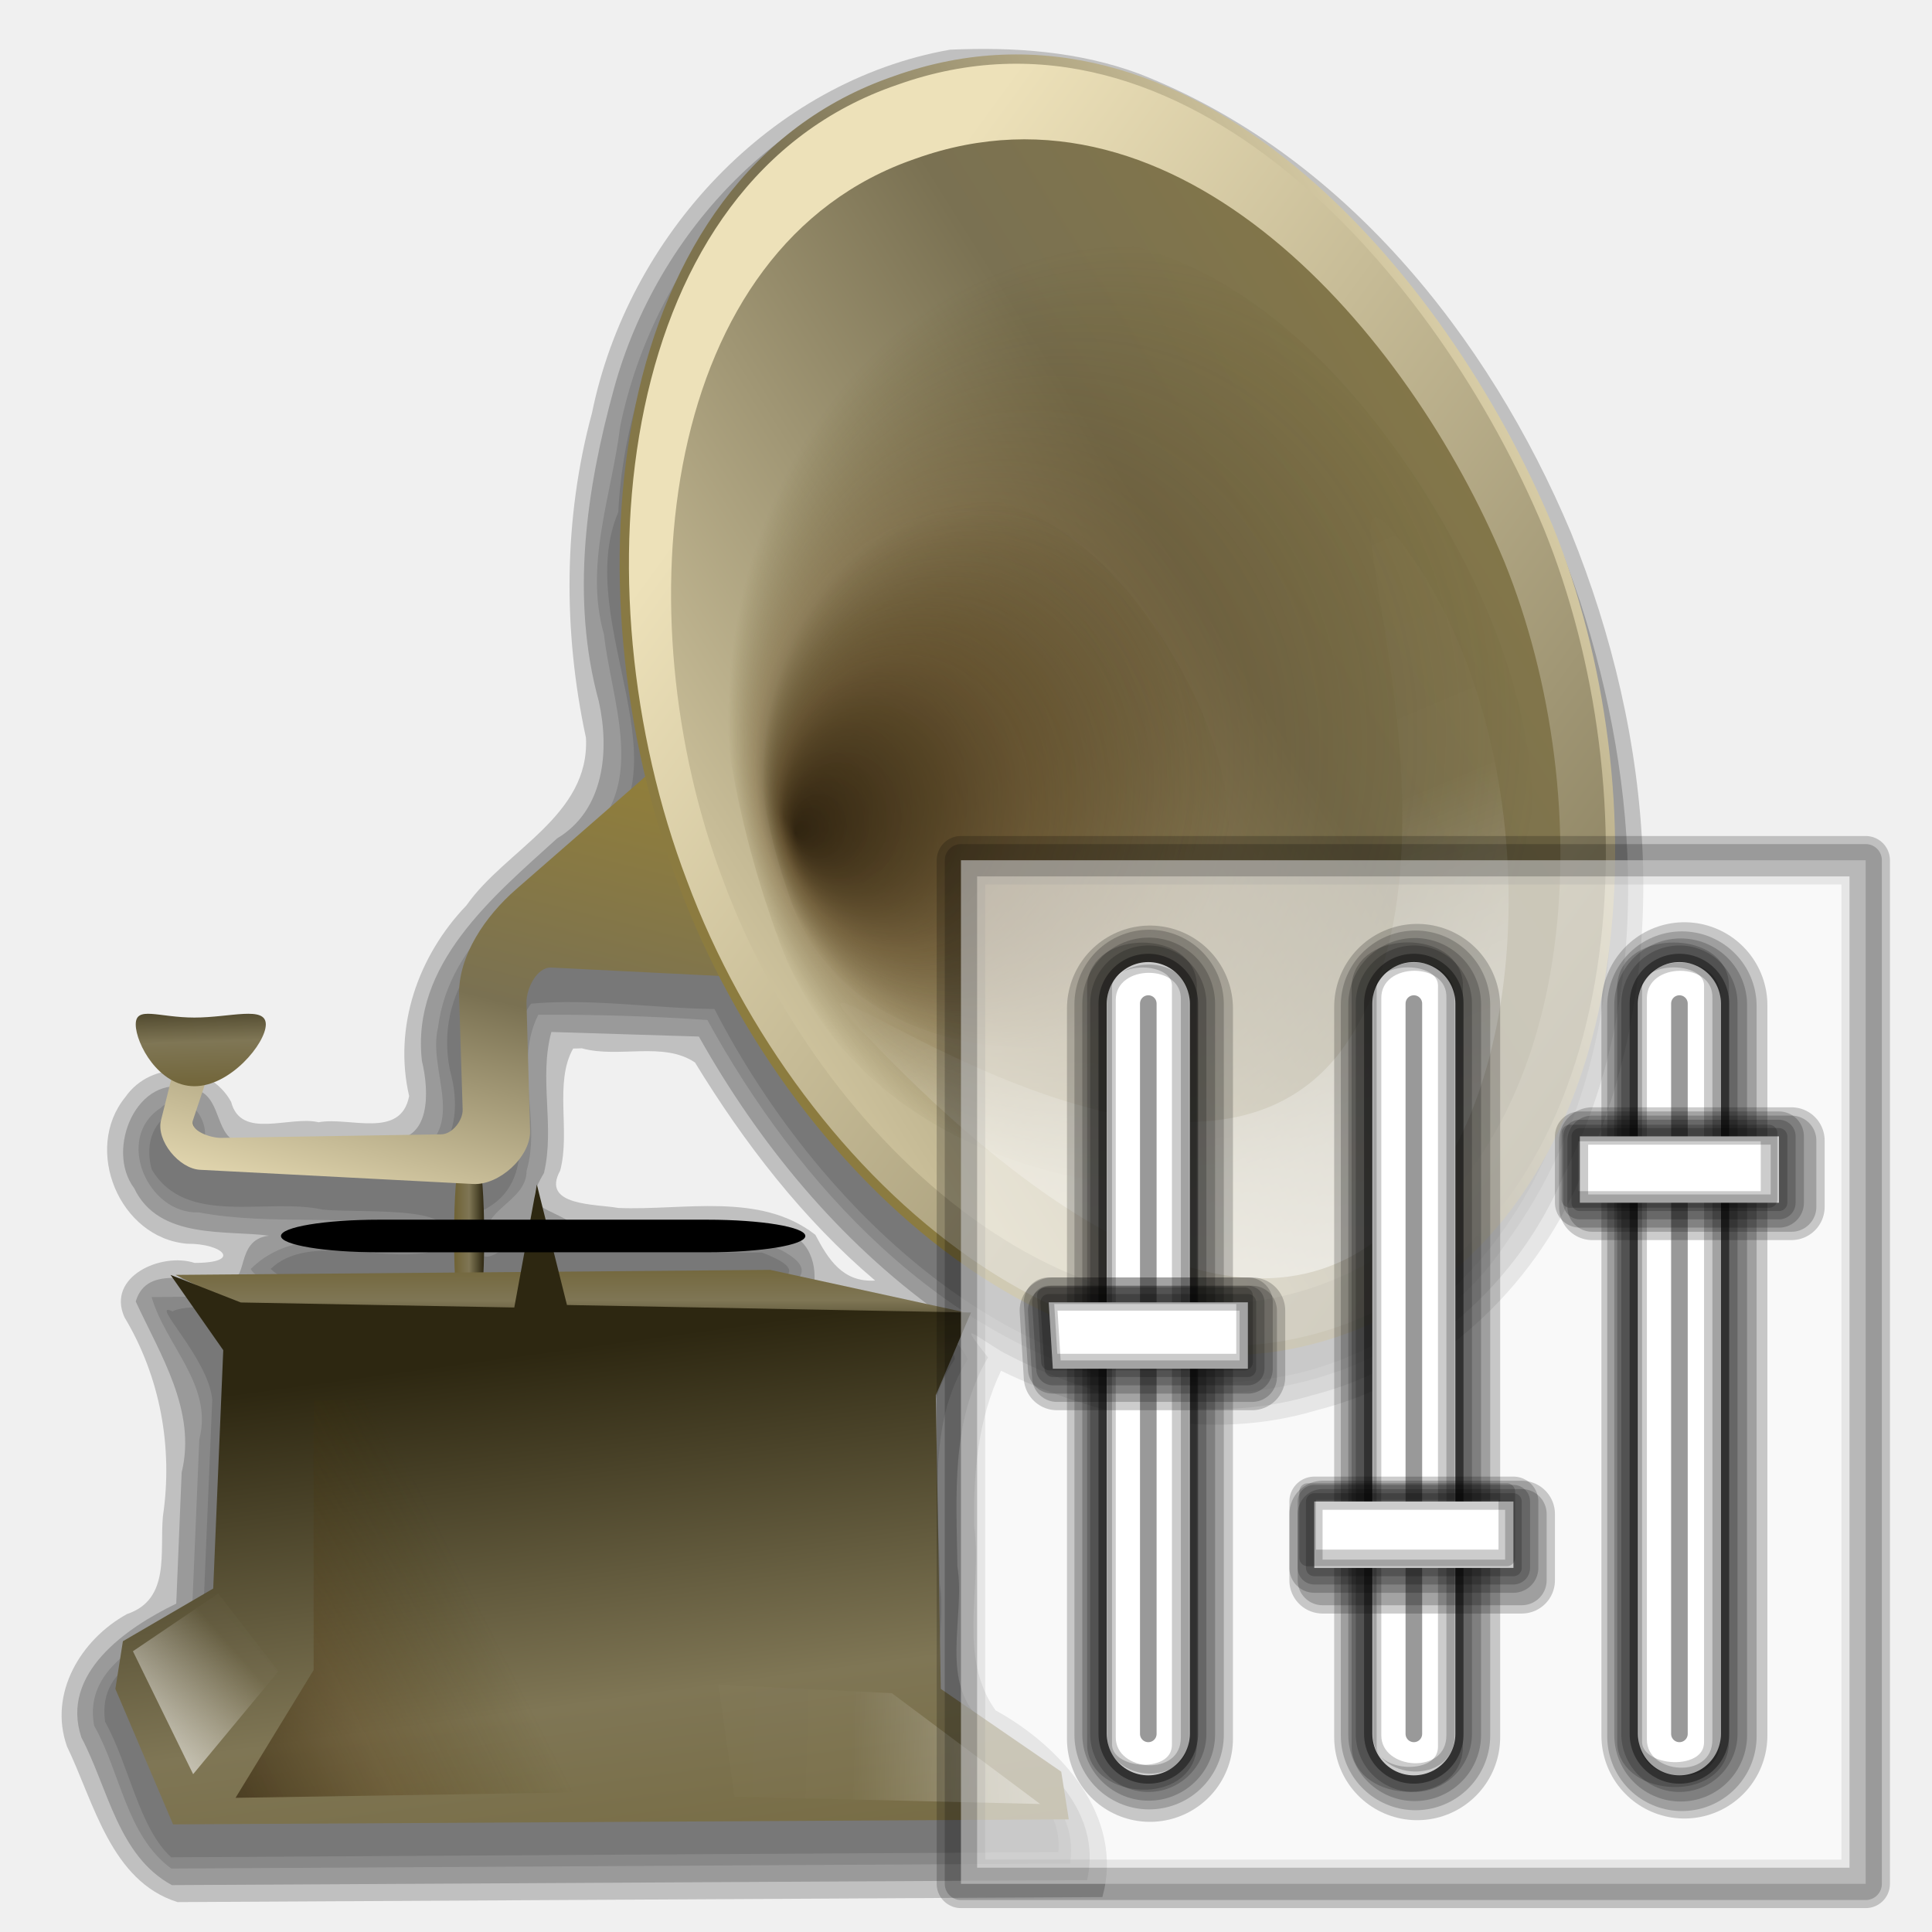
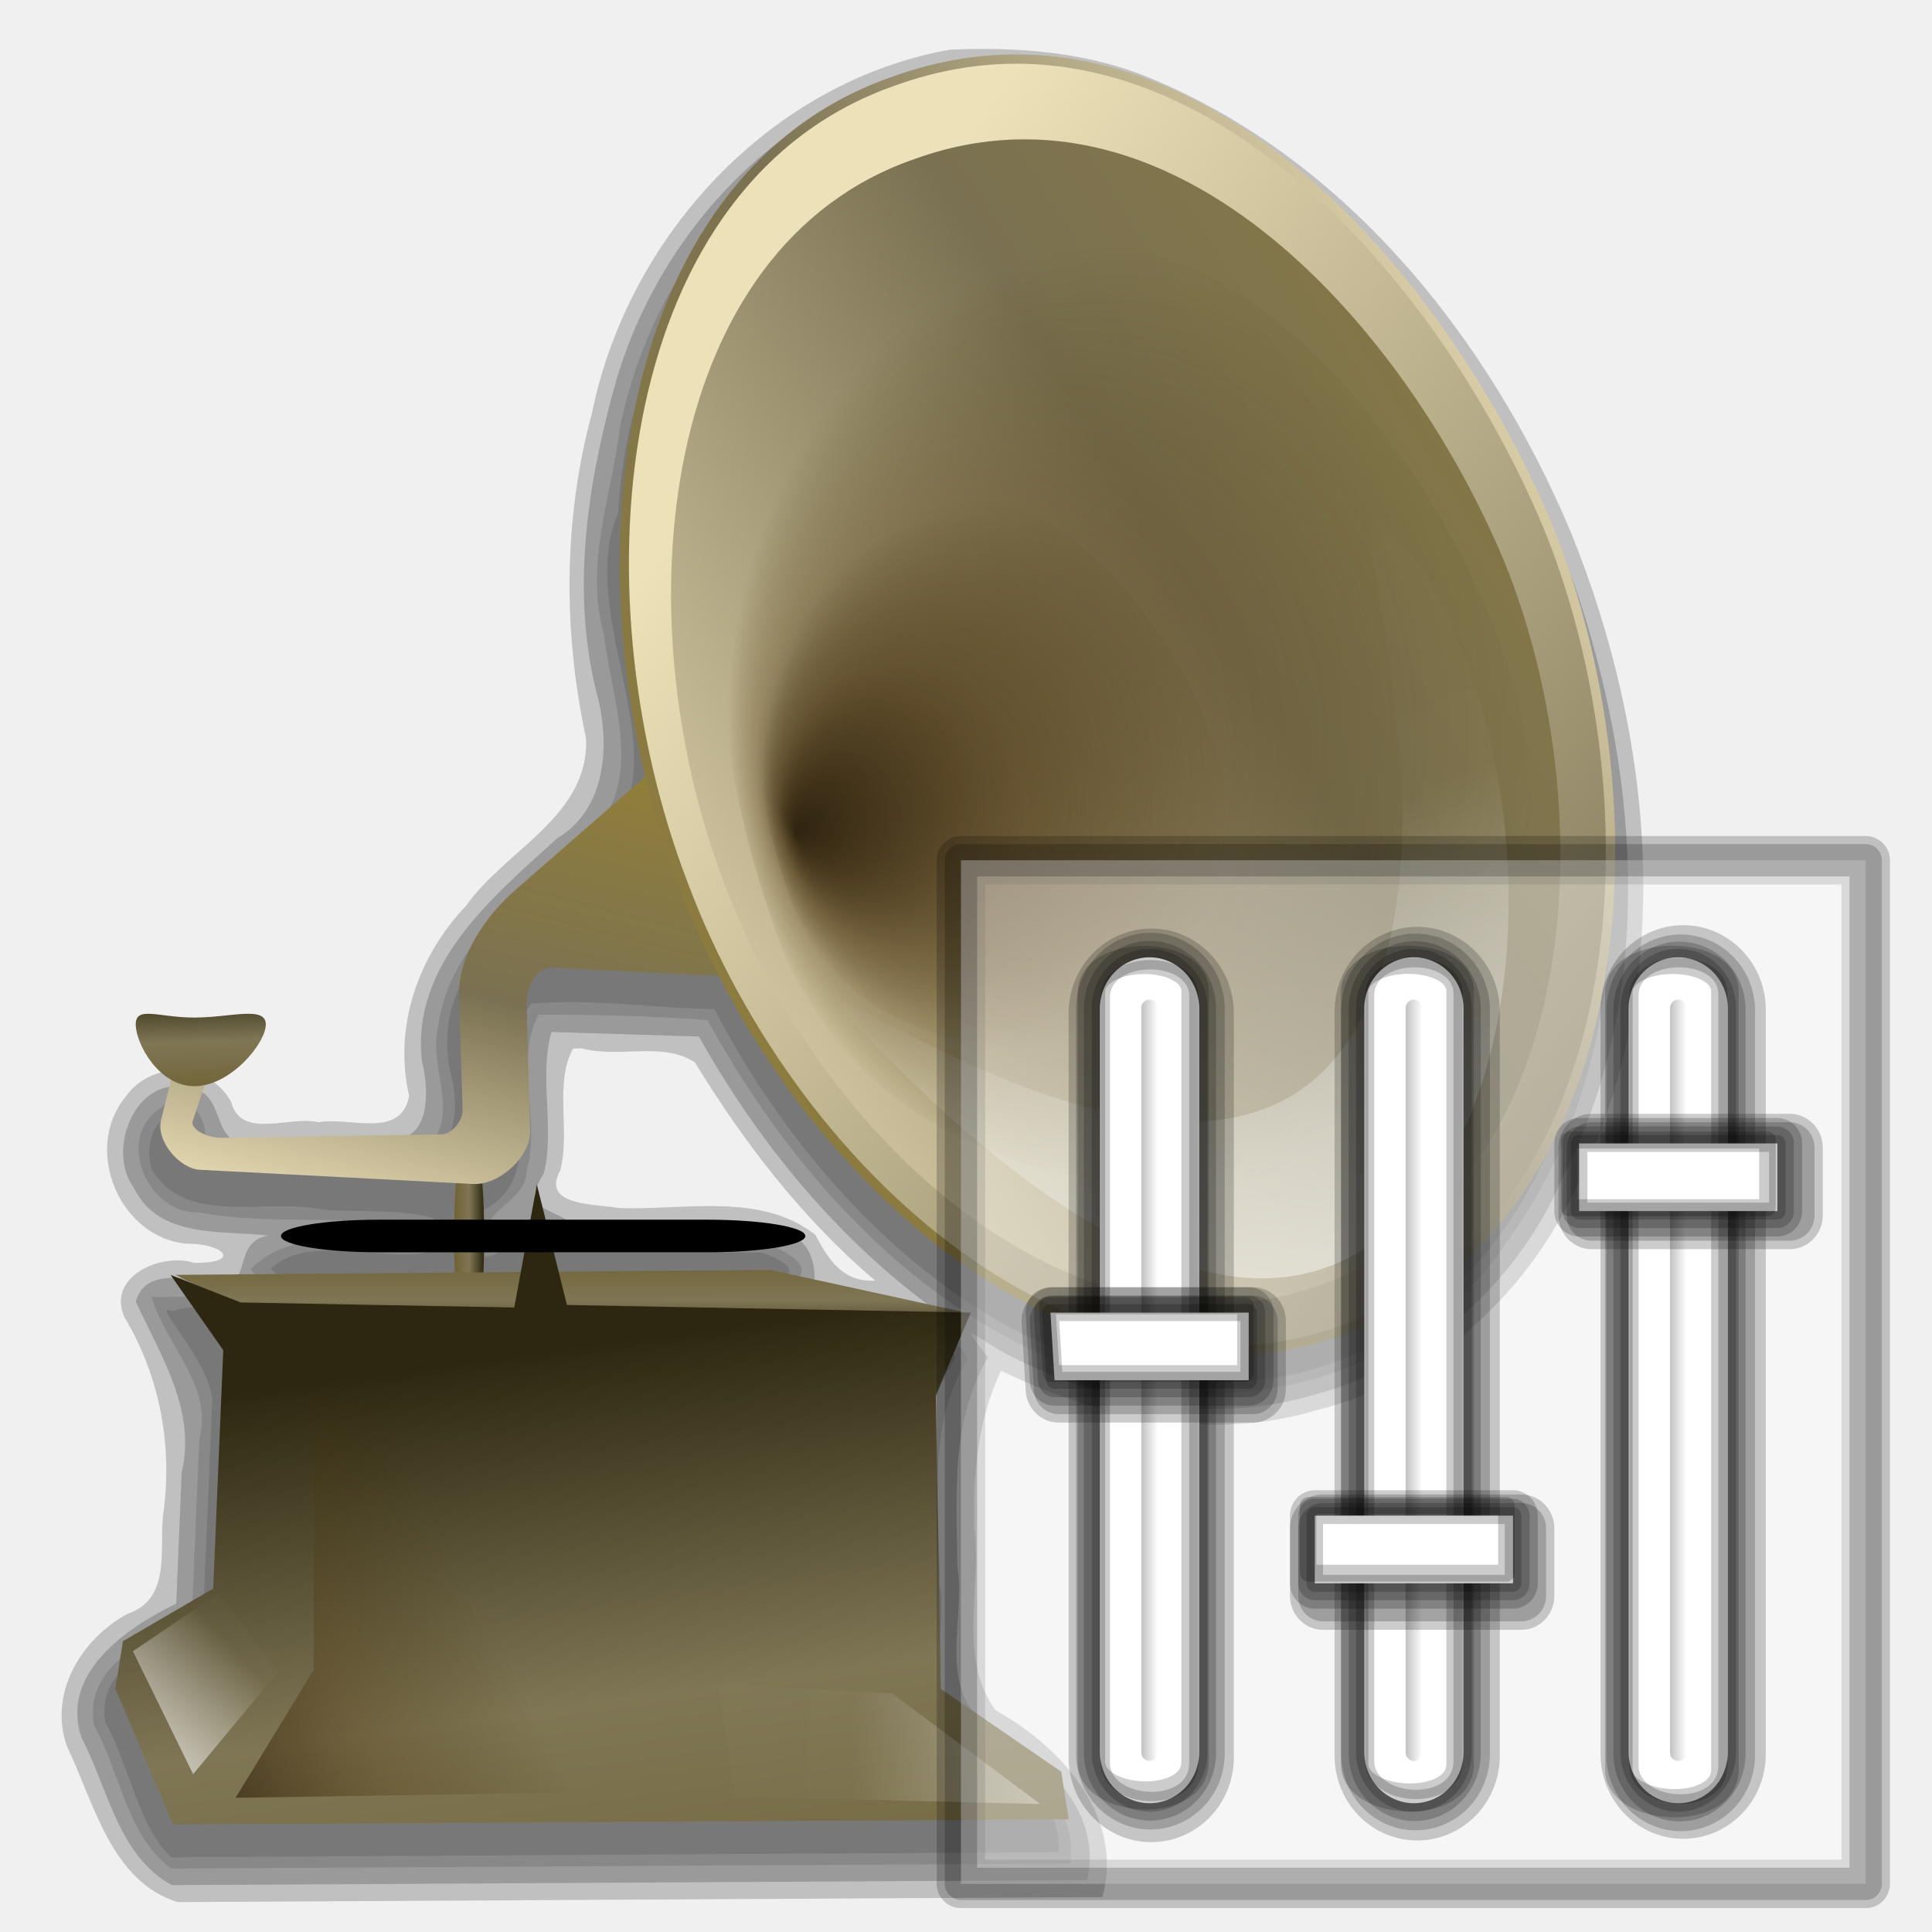
<svg xmlns="http://www.w3.org/2000/svg" xmlns:xlink="http://www.w3.org/1999/xlink" width="32" height="32" viewBox="0 0 32 32" version="1.1" id="svg5094" xml:space="preserve">
  <defs id="defs5088">
    <linearGradient id="linearGradient3589">
      <stop style="stop-color:#0052ff;stop-opacity:1;" offset="0" id="stop3587" />
    </linearGradient>
    <linearGradient x1="187.518" y1="82.686" x2="197.013" y2="82.686" id="linearGradient2318" xlink:href="#linearGradient2310" gradientUnits="userSpaceOnUse" gradientTransform="matrix(0.2543698,0,0,1.229454,162.9437,162.2934)" />
    <linearGradient id="linearGradient2310">
      <stop id="stop2311" style="stop-color:#6f6234;stop-opacity:1" offset="0" />
      <stop id="stop2312" style="stop-color:#7f7655;stop-opacity:1" offset="0.5" />
      <stop id="stop2313" style="stop-color:#2d2711;stop-opacity:1" offset="1" />
    </linearGradient>
    <linearGradient x1="52.202" y1="222.936" x2="80.842" y2="139.837" id="linearGradient2296" xlink:href="#linearGradient2288" gradientUnits="userSpaceOnUse" gradientTransform="matrix(0.6551461,0,0,0.477353,162.9437,162.2934)" />
    <linearGradient id="linearGradient2288">
      <stop id="stop2289" style="stop-color:#ede1b9;stop-opacity:1" offset="0" />
      <stop id="stop2291" style="stop-color:#7a7152;stop-opacity:1" offset="0.5" />
      <stop id="stop2290" style="stop-color:#927f39;stop-opacity:1" offset="1" />
    </linearGradient>
    <linearGradient x1="167.392" y1="44.529" x2="423.51" y2="288.536" id="linearGradient2293" xlink:href="#linearGradient2288" gradientUnits="userSpaceOnUse" gradientTransform="matrix(0.4891802,0,0,0.6393063,162.9437,162.2934)" />
    <linearGradient x1="281.134" y1="52.916" x2="139.003" y2="167.97" id="linearGradient2306" xlink:href="#linearGradient2288" gradientUnits="userSpaceOnUse" gradientTransform="matrix(0.4891802,0,0,0.6393063,162.9437,162.2934)" />
    <linearGradient x1="106.914" y1="137.886" x2="291.101" y2="-13.32" id="linearGradient2287" xlink:href="#linearGradient2288" gradientUnits="userSpaceOnUse" gradientTransform="matrix(0.4886735,0,0,0.6399691,162.9437,162.2934)" />
    <radialGradient cx="198.314" cy="109.057" r="63.508" fx="143.616" fy="122.043" id="radialGradient3175" xlink:href="#linearGradient2283" gradientUnits="userSpaceOnUse" gradientTransform="matrix(0.5168128,0,0,0.6051242,162.9437,162.2934)" />
    <linearGradient id="linearGradient2283">
      <stop id="stop2284" style="stop-color:#1d1100;stop-opacity:0.667" offset="0" />
      <stop id="stop2292" style="stop-color:#4f340c;stop-opacity:0.302" offset="0.527" />
      <stop id="stop2285" style="stop-color:#3d3001;stop-opacity:0" offset="1" />
    </linearGradient>
    <linearGradient x1="182.666" y1="74.241" x2="226.582" y2="192.066" id="linearGradient2305" xlink:href="#linearGradient2300" gradientUnits="userSpaceOnUse" gradientTransform="matrix(0.5241081,0,0,0.5967012,162.9437,162.2934)" />
    <linearGradient id="linearGradient2300">
      <stop id="stop2301" style="stop-color:#ffffff;stop-opacity:0" offset="0" />
      <stop id="stop2302" style="stop-color:#ffffff;stop-opacity:0.021" offset="0.496" />
      <stop id="stop2303" style="stop-color:#ffffff;stop-opacity:0.531" offset="1" />
    </linearGradient>
    <linearGradient x1="23.702" y1="838.791" x2="24.908" y2="894.39" id="linearGradient2316" xlink:href="#linearGradient2310" gradientUnits="userSpaceOnUse" gradientTransform="matrix(2.407242,0,0,0.1299146,162.9437,162.2934)" />
    <linearGradient x1="90.82" y1="378.081" x2="66.363" y2="257.434" id="linearGradient2309" xlink:href="#linearGradient2310" gradientUnits="userSpaceOnUse" gradientTransform="matrix(0.6826697,0,0,0.4581073,162.9437,162.2934)" />
    <linearGradient x1="66.332" y1="210.397" x2="45.224" y2="233.758" id="linearGradient2297" xlink:href="#linearGradient2300" gradientUnits="userSpaceOnUse" gradientTransform="matrix(0.5019225,0,0,0.6230761,162.9437,162.2934)" />
    <linearGradient x1="39.019" y1="273.276" x2="82.8" y2="253.125" id="linearGradient2341" xlink:href="#linearGradient2283" gradientUnits="userSpaceOnUse" gradientTransform="matrix(0.5879247,0,0,0.531932,162.9437,162.2934)" />
    <linearGradient x1="24.214" y1="116.098" x2="23.556" y2="104.703" id="linearGradient2460" xlink:href="#linearGradient2310" gradientUnits="userSpaceOnUse" gradientTransform="matrix(1.340123,0,0,0.7462003,158.1321,171.7262)" />
    <radialGradient cx="104.162" cy="56.434" r="20.573" fx="86.443" fy="60.641" id="radialGradient2286" xlink:href="#linearGradient2283" gradientUnits="userSpaceOnUse" gradientTransform="matrix(0.9241541,0,0,1.082071,158.1321,171.7262)" />
    <linearGradient x1="37.51" y1="233.714" x2="65.397" y2="234.011" id="linearGradient2598" xlink:href="#linearGradient2300" gradientUnits="userSpaceOnUse" gradientTransform="matrix(1.64284,0,0,0.6087021,158.1321,171.7262)" />
+     <linearGradient id="linearGradient6">
+       <stop style="stop-color:#000000;stop-opacity:0.6;" offset="0" id="stop6" />
+       <stop style="stop-color:#000000;stop-opacity:0;" offset="1" id="stop7" />
+     </linearGradient>
+     <linearGradient xlink:href="#linearGradient6" id="linearGradient3" x1="23.75" y1="305.533" x2="24.25" y2="305.533" gradientUnits="userSpaceOnUse" />
+     <linearGradient xlink:href="#linearGradient6" id="linearGradient5" x1="15.75" y1="305.533" x2="16.25" y2="305.533" gradientUnits="userSpaceOnUse" />
+     <linearGradient xlink:href="#linearGradient6" id="linearGradient7" x1="7.75" y1="305.533" x2="8.25" y2="305.533" gradientUnits="userSpaceOnUse" />
  </defs>
  <g id="layer2" style="display:inline">
    <g id="g3866" transform="matrix(0.1662041,0,0,0.1662041,-23.36122,-21.86451)" style="display:inline">
      <path d="m 486.25,355.75 c -25.791,4.564 -46.2,26.801 -51.355,52.075 -4.11,15.183 -4.182,31.291 -0.873,46.638 0.564,11.208 -11.541,16.029 -17.141,24.032 -6.938,7.226 -10.513,17.44 -8.224,27.349 -1.184,6.255 -8.631,2.928 -12.985,3.762 -4.166,-0.993 -11.126,2.564 -12.546,-2.919 -3.155,-5.755 -11.486,-6.004 -15.178,-0.693 -6.103,7.47 -0.871,20.216 8.861,21.036 5.197,-0.04 7.976,2.753 1.067,2.751 -4.759,-1.551 -12.666,1.958 -10.053,7.792 5.132,8.56 6.976,18.657 5.516,28.55 -0.483,5.14 1.115,11.925 -5.152,14.029 -6.616,3.633 -11.301,11.4 -8.607,18.991 3.862,8.002 6.29,19.334 15.859,22.326 44.219,-0.238 88.437,-0.487 132.656,-0.719 3.2,-11.493 -5.927,-21.63 -15.312,-26.781 -5.541,-7.675 -1.907,-17.676 -3.074,-26.412 -0.149,-7.583 0.531,-15.387 3.855,-22.307 13.937,6.745 30.09,10.234 45.243,5.669 17.035,-4.263 30.952,-17.291 37.835,-33.287 13.893,-28.999 10.462,-63.564 -1.34,-92.652 -11.861,-28.207 -32.857,-54.432 -61.956,-65.792 C 504.646,355.971 495.45,355.352 486.25,355.75 Z M 433.438,499 c 5.253,1.464 11.676,-1.03 16.221,2.029 7.079,11.58 15.452,22.47 25.841,31.284 -4.677,0.287 -6.728,-3.073 -8.578,-6.566 -7.902,-6.192 -18.928,-3.458 -28.254,-3.847 -3.219,-0.587 -11.155,-0.244 -8.345,-5.356 1.497,-5.625 -0.894,-12.673 1.864,-17.513 0.417,0.009 0.833,-0.032 1.25,-0.031 z" id="path2384" style="fill:#000000;fill-opacity:0.2;fill-rule:evenodd;stroke:none" transform="matrix(0.6947343,0,0,0.6947343,-102.5781,-110.6491)" />
      <path d="m 486.469,358.156 c -23.654,3.739 -42.221,23.572 -48.405,46.126 -4.016,14.573 -6.264,30.134 -2.195,44.964 1.558,7.05 0.792,15.587 -5.976,19.634 -9.198,8.354 -20.993,18.052 -19.399,31.939 1.035,4.229 1.402,11.822 -4.99,11.198 -7.379,0.319 -14.935,0.143 -22.229,0.058 -2.525,-1.668 -1.783,-7.007 -6.036,-7.283 -7.542,-2.412 -12.233,8.688 -8.031,14.257 3.517,7.443 13.247,6.001 19.356,6.826 -5.086,0.575 -2.712,7.075 -6.094,6.188 -4.222,0.941 -11.342,-2.385 -13.031,3.25 3.555,7.703 8.742,15.69 6.589,24.534 -0.259,6.27 -0.518,12.54 -0.777,18.81 -7.146,3.451 -16.688,10.015 -13.601,19.21 3.819,7.219 5.249,16.974 12.976,21.165 43.76,-0.238 87.521,-0.487 131.281,-0.719 2.354,-10.355 -6.856,-18.023 -14.844,-22.562 -6.564,-5.61 -2.571,-15.022 -3.757,-22.409 -0.142,-10.086 -0.991,-20.981 4.382,-29.997 -4.085,-5.234 -2.693,-3.69 1.969,-0.844 13.486,7.163 29.463,10.717 44.421,6.297 16.224,-4.132 29.8,-16.228 36.21,-31.652 12.915,-25.428 10.912,-55.829 2.315,-82.297 -10.037,-30.263 -30.807,-58.294 -60.116,-72.052 -9.338,-4.245 -19.87,-5.188 -30.017,-4.64 z m -36.25,139.156 c 8.623,15.357 20.056,29.263 34.406,39.594 -5.648,-2.337 -12.445,-1.821 -17.844,-4.344 0.333,-3.915 -1.785,-7.492 -6.05,-7.389 -9.553,-2.878 -19.829,0.762 -29.399,-1.538 -4.365,-2.368 -6.134,-1.988 -3.332,-6.761 1.575,-6.644 -0.761,-13.608 1.062,-20.219 7.052,0.219 14.104,0.438 21.156,0.656 z" id="path2375" style="display:inline;fill:#000000;fill-opacity:0.2;fill-rule:evenodd;stroke:none" transform="matrix(0.6947343,0,0,0.6947343,-102.5781,-110.6491)" />
      <path d="m 486.438,360.656 c -24.627,3.397 -42.744,25.744 -47.512,49.165 -1.222,9.892 -5.17,19.836 -2.317,29.827 1.034,9.357 5.989,20.929 -1.921,28.57 -8.739,7.814 -20.323,15.149 -21.886,27.811 -1.468,5.907 3.816,13.45 -2.415,17.706 -4.486,2.971 -10.104,-0.144 -15.138,0.881 -5.564,0.337 -11.206,0.628 -16.655,-0.774 2.632,-3.577 -1.774,-9.875 -5.654,-6.234 -6.523,4.291 -1.816,15.206 5.556,14.929 10.637,2.006 21.848,0.022 32.348,2.468 0.345,2.894 -6.737,1.709 -9.313,1.493 -5.501,-0.346 -11.464,0.008 -15.594,4.156 1.393,2.612 11.397,4.4 4.337,3.794 -6.185,0.073 -12.37,0.192 -18.555,0.237 2.028,6.976 8.872,12.631 6.838,20.409 -0.352,8.374 -0.704,16.748 -1.057,25.123 -6.096,3.415 -15.633,7.266 -14.031,15.938 3.782,6.673 4.623,15.771 11.062,20.5 42.979,-0.238 85.958,-0.488 128.938,-0.719 1.496,-9.973 -8.842,-14.766 -15.736,-19.254 -5.388,-5.552 -1.833,-13.99 -2.959,-20.875 0.026,-10.757 -2.054,-22.585 4.007,-32.216 -3.574,-7.481 -13.468,-4.643 -19.83,-7.681 -2.513,-0.825 -8.075,-1.388 -8.795,-1.663 2.941,-0.848 7.284,-2.856 3.062,-5.594 -6.2,-4.149 -14.109,-0.96 -21.04,-1.969 -4.26,-0.592 -11.064,1.192 -13.71,-0.906 -1.219,-4.895 -6.179,0.341 -8.531,0.719 -1.255,-4.307 5.593,-5.471 5.564,-9.917 2.143,-7.289 -1.864,-15.39 1.686,-22.395 8.093,-0.048 16.176,0.202 24.25,0.75 13.079,23.827 33.606,45.961 60.93,52.371 19.925,4.325 42.428,-3.287 53.806,-20.617 16.975,-23.307 17.793,-54.613 10.909,-81.697 -7.99,-31.725 -27.567,-61.505 -56.472,-77.66 -10.449,-5.946 -22.265,-7.923 -34.173,-6.678 z m -65,173.656 c -1.792,0.78 -1.592,-0.718 0,0 z" id="path2371" style="display:inline;fill:#000000;fill-opacity:0.12;fill-rule:evenodd;stroke:none" transform="matrix(0.6947343,0,0,0.6947343,-102.5781,-110.6491)" />
      <path d="m 492.325,361.86 c -31.528,0.35 -52.242,31.14 -53.67,60.24 -6.776,15.799 11.31,38.089 -4.256,48.443 -9.507,8.317 -22.807,17.112 -19.879,31.631 2.61,9.401 -2.114,16.63 -12.282,14.025 -8.554,-0.643 -17.893,1.997 -25.873,-1.143 5.575,-10.429 -7.185,-8.332 -4.644,1.288 4.896,8.331 16.434,4.017 24.568,5.794 5.814,0.591 23.916,-0.98 14.96,6.16 -7.206,1.23 -17.27,-2.662 -22.454,2.344 5.265,4.978 15.372,1.131 22.653,2.344 6.133,4.848 -11.742,2.355 -16.891,3.039 -5.767,0.436 -17.856,-0.607 -19.82,0.719 -3.574,-1.699 5.164,6.679 5.677,12.66 -0.446,10.6 -0.891,21.2 -1.337,31.8 -5.659,4.133 -15.259,5.578 -14.031,14.406 3.414,6.088 4.846,15.195 9.476,19.431 42.425,-0.248 84.849,-0.495 127.274,-0.743 0.735,-9.895 -10.829,-12.018 -16.838,-17.651 -3.536,-5.548 -0.766,-14.48 -1.852,-21.343 0.264,-10.769 -2.472,-22.121 3.822,-31.719 -0.467,-4.743 -13.311,-3.574 -18.618,-6.055 -12.903,-3.781 -26.464,-1.228 -39.701,-1.795 -0.525,-6.123 13.179,-1.135 18.427,-2.75 5.304,0.974 24.212,-0.147 12.246,-4.688 -10.849,0 -21.699,0 -32.548,0 1.665,-11.095 -9.332,10.306 -8.906,-5.438 13.261,-4.91 1.747,-21.355 8.313,-30.262 8.635,-0.787 17.563,0.671 26.312,0.762 15.428,30.013 47.242,60.244 83.656,52.279 34.977,-8.656 46.816,-49.735 42.868,-81.659 -4.115,-39.966 -27.37,-80.469 -64.456,-98.035 -7.008,-2.872 -14.607,-4.399 -22.192,-4.085 z m -74.406,171.125 c 13.828,-2.221 -0.206,8.434 0,0 z" id="path2367" style="display:inline;fill:#000000;fill-opacity:0.12;fill-rule:evenodd;stroke:none" transform="matrix(0.6947343,0,0,0.6947343,-102.5781,-110.6491)" />
      <rect width="2.415" height="11.673" rx="0.452" ry="35.117" x="210.643" y="263.952" transform="matrix(1.24231,0,0,1.24231,-75.87544,-80.30973)" id="rect2317" style="fill:url(#linearGradient2318);fill-opacity:1;fill-rule:evenodd;stroke-width:1pt" />
      <path d="m 187.991,256.976 -0.854,3.416 c -0.41,1.639 1.444,3.897 3.131,3.985 l 21.916,1.139 c 2.078,0.108 4.612,-2.189 4.554,-4.269 l -0.285,-10.247 c -0.032,-1.158 0.836,-2.904 1.992,-2.846 l 17.078,0.854 -6.546,-18.785 -13.377,11.67 c -2.431,2.121 -4.655,5.315 -4.554,8.539 l 0.285,9.108 c 0.027,0.874 -0.833,1.978 -1.708,1.992 l -17.647,0.285 c -0.895,0.014 -2.56,-0.574 -2.277,-1.423 l 1.139,-3.416 z" transform="matrix(1.24231,0,0,1.24231,-75.87544,-80.30973)" id="path2295" style="fill:url(#linearGradient2296);fill-opacity:1;fill-rule:evenodd;stroke-width:2.25;stroke-linecap:round;stroke-linejoin:round" />
      <path d="m 246.055,176.996 c 23.339,-8.349 43.833,15.37 52.371,35.863 8.539,21.062 7.4,52.561 -13.662,63.187 -22.201,10.626 -46.679,-10.247 -55.787,-34.724 -9.108,-23.909 -5.693,-56.546 17.078,-64.326 z" transform="matrix(1.24231,0,0,1.24231,-75.87544,-80.30973)" id="path2280" style="fill:url(#linearGradient2293);fill-opacity:1;fill-rule:evenodd;stroke:url(#linearGradient2306);stroke-width:0.559pt" />
      <path d="m 247.669,183.264 c 21.047,-7.529 39.527,13.86 47.227,32.34 7.7,18.993 6.673,47.398 -12.32,56.98 -20.02,9.582 -42.093,-9.24 -50.307,-31.313 -8.213,-21.56 -5.133,-50.991 15.4,-58.007 z" transform="matrix(1.24231,0,0,1.24231,-75.87544,-80.30973)" id="path2281" style="fill:url(#linearGradient2287);fill-opacity:1;fill-rule:evenodd;stroke-width:0.902pt" />
      <path d="m 240.722,195.314 c -9.321,6.886 -12.368,27.979 -3.964,50.803 8.363,22.495 39.708,22.734 48.14,15.626 8.473,-6.78 21.134,-24.413 3.194,-52.372 -17.858,-27.303 -37.767,-20.978 -47.37,-14.057 z" transform="matrix(1.24231,0,0,1.24231,-75.87544,-80.30973)" id="path2282" style="fill:url(#radialGradient3175);fill-opacity:1;fill-rule:evenodd;stroke-width:1pt" />
      <path d="m 281.573,255.126 c 13.312,-17.333 -4.826,-55.707 6.578,-38.935 10.6,16.772 8.896,43.908 -2.375,52.897 -13.686,12.21 -33.678,-6.575 -42.667,-16.101 -8.99,-9.526 25.152,18.903 38.464,2.139 z" transform="matrix(1.24231,0,0,1.24231,-75.87544,-80.30973)" id="path2304" style="fill:url(#linearGradient2305);fill-opacity:1;fill-rule:evenodd;stroke-width:1pt" />
      <path d="m 188.303,272.808 5.635,2.818 57.762,0.201 -15.698,-3.421 z" transform="matrix(1.24231,0,0,1.24231,-75.87544,-80.30973)" id="path2315" style="fill:url(#linearGradient2316);fill-opacity:1;fill-rule:evenodd;stroke-width:1pt" />
      <path d="m 193.535,275.021 21.938,0.403 1.811,-9.862 2.415,9.661 32.403,0.604 -2.818,6.642 0.403,23.548 9.661,6.642 0.604,3.824 -71.85,0.403 -4.629,-10.868 0.604,-3.824 7.245,-4.226 0.805,-19.12 -4.226,-6.038 z" transform="matrix(1.24231,0,0,1.24231,-75.87544,-80.30973)" id="path2307" style="fill:url(#linearGradient2309);fill-opacity:1;fill-rule:evenodd;stroke-width:1pt" />
      <path d="m 196.554,304.607 -6.843,8.252 -4.83,-9.862 6.843,-4.629 z" transform="matrix(1.24231,0,0,1.24231,-75.87544,-80.30973)" id="path2308" style="fill:url(#linearGradient2297);fill-opacity:1;fill-rule:evenodd;stroke-width:1pt" />
      <rect width="42.064" height="2.616" rx="7.871" ry="7.871" x="196.756" y="268.38" transform="matrix(1.24231,0,0,1.24231,-75.87544,-80.30973)" id="rect2314" style="fill-rule:evenodd;stroke-width:1pt" />
      <path d="m 221.008,282.308 -21.632,0.569 v 21.632 l -6.262,10.247 35.863,-0.569 z" transform="matrix(1.24231,0,0,1.24231,-75.87544,-80.30973)" id="path2340" style="fill:url(#linearGradient2341);fill-opacity:1;fill-rule:evenodd;stroke-width:1pt" />
      <path d="m 195.541,252.717 c 0,1.519 -2.846,4.955 -5.726,4.955 -2.88,0 -4.708,-3.435 -4.708,-4.955 0,-1.519 1.828,-0.551 4.708,-0.551 2.88,0 5.726,-0.969 5.726,0.551 z" transform="matrix(1.24231,0,0,1.24231,-75.87544,-80.30973)" id="path2459" style="fill:url(#linearGradient2460);fill-opacity:1;fill-rule:evenodd;stroke-width:1pt" />
      <path d="m 240.079,213.692 c -5.399,3.989 -7.165,16.207 -2.296,29.428 4.844,13.031 23.001,13.169 27.886,9.052 4.908,-3.928 12.242,-14.142 1.85,-30.337 -10.344,-15.816 -21.877,-12.152 -27.44,-8.143 z" transform="matrix(1.24231,0,0,1.24231,-75.87544,-80.30973)" id="path2534" style="fill:url(#radialGradient2286);fill-opacity:1;fill-rule:evenodd;stroke-width:1pt" />
      <path d="m 257.66,315.252 -24.521,-0.587 -1.295,-8.978 13.914,0.674 z" transform="matrix(1.24231,0,0,1.24231,-75.87544,-80.30973)" id="path2597" style="display:inline;fill:url(#linearGradient2598);fill-opacity:1;fill-rule:evenodd;stroke-width:1pt" />
    </g>
    <g id="g2" style="display:inline;fill:#ffffff;fill-opacity:1;stroke:#000000;stroke-width:1;stroke-linecap:round;stroke-linejoin:round;stroke-dasharray:none;stroke-opacity:0.2;paint-order:stroke markers fill" transform="matrix(0.5919723,0,0,0.5919723,13.93741,-157.9841)">
-       <rect style="display:inline;fill:#ffffff;fill-opacity:0.6;stroke:#000000;stroke-width:1.357;stroke-linecap:round;stroke-linejoin:round;stroke-dasharray:none;stroke-opacity:0.2;paint-order:stroke fill markers" id="rect1" width="25.314" height="28.64" x="3.343" y="290.947" />
+       <rect style="display:inline;fill:#ffffff;fill-opacity:0.4;stroke:#000000;stroke-width:1.357;stroke-linecap:round;stroke-linejoin:round;stroke-dasharray:none;stroke-opacity:0.2;paint-order:stroke fill markers" id="rect1" width="25.314" height="28.64" x="3.343" y="290.947" />
      <rect style="display:inline;fill:none;fill-opacity:1;stroke:#000000;stroke-width:0.905;stroke-linecap:round;stroke-linejoin:round;stroke-dasharray:none;stroke-opacity:0.2;paint-order:stroke fill markers" id="rect2" width="25.314" height="28.64" x="3.343" y="290.947" />
    </g>
-     <g id="g6" style="fill:#ffffff;fill-opacity:1;stroke:#000000;stroke-width:1;stroke-linecap:round;stroke-linejoin:round;stroke-dasharray:none;stroke-opacity:0.2;paint-order:stroke markers fill" transform="matrix(0.5498206,0,0,0.5498206,14.62083,-145.318)">
-       <g id="g9">
-         <path style="display:inline;fill:none;fill-rule:evenodd;stroke:#000000;stroke-width:5;stroke-linecap:round;stroke-linejoin:round;stroke-dasharray:none;stroke-opacity:0.2;paint-order:stroke fill markers" d="m 8.05,316.683 v -22" id="path37" />
-         <path style="display:inline;fill:none;fill-rule:evenodd;stroke:#000000;stroke-width:4.5;stroke-linecap:round;stroke-linejoin:round;stroke-dasharray:none;stroke-opacity:0.2;paint-order:stroke fill markers" d="m 8.025,316.558 v -22" id="path34" />
-         <path style="display:inline;fill:none;fill-rule:evenodd;stroke:#000000;stroke-width:4;stroke-linecap:round;stroke-linejoin:round;stroke-dasharray:none;stroke-opacity:0.2;paint-order:stroke fill markers" d="m 8.012,316.546 v -22" id="path16" />
-         <path style="display:inline;fill:none;fill-rule:evenodd;stroke:#000000;stroke-width:3.5;stroke-linecap:round;stroke-linejoin:round;stroke-dasharray:none;stroke-opacity:0.2;paint-order:stroke fill markers" d="m 8,316.533 v -22" id="path10" />
-         <path style="display:inline;fill:none;fill-rule:evenodd;stroke:#000000;stroke-width:3;stroke-linecap:round;stroke-linejoin:round;stroke-dasharray:none;stroke-opacity:0.4;paint-order:stroke fill markers" d="m 8,316.533 v -22" id="path1-5" />
-         <path style="fill:none;fill-rule:evenodd;stroke:#ffffff;stroke-width:2.5;stroke-linecap:round;stroke-linejoin:round;stroke-dasharray:none;stroke-opacity:1;paint-order:stroke fill markers" d="m 8,316.533 v -22" id="path7" />
-         <path style="display:inline;fill:none;fill-rule:evenodd;stroke:#000000;stroke-width:0.5;stroke-linecap:round;stroke-linejoin:round;stroke-dasharray:none;stroke-opacity:0.4;paint-order:stroke fill markers" d="m 8,316.533 v -22" id="path24" />
-         <path style="fill:none;fill-rule:evenodd;stroke:#000000;stroke-width:0.25;stroke-linecap:round;stroke-linejoin:round;stroke-dasharray:none;stroke-opacity:0.2;paint-order:stroke fill markers" d="m 6.895,295.438 v -1.01 c 0,-1.262 2.256,-1.262 2.211,0 v 22.209 c 0,1.372 -2.211,1.206 -2.211,0 v -21.2" id="path40" />
-         <path style="fill:none;fill-rule:evenodd;stroke:#000000;stroke-width:0.75;stroke-linecap:round;stroke-linejoin:round;stroke-dasharray:none;stroke-opacity:0.2;paint-order:stroke fill markers" d="m 6.532,295.08 v -1.037 c 0,-1.296 2.608,-1.296 2.555,0 v 22.803 c 0,1.409 -2.555,1.238 -2.555,0 v -21.767" id="path43" />
-         <path style="display:inline;fill:none;fill-rule:evenodd;stroke:#000000;stroke-width:5;stroke-linecap:round;stroke-linejoin:round;stroke-dasharray:none;stroke-opacity:0.2;paint-order:stroke fill markers" d="m 16.1,316.633 v -22" id="path38" />
-         <path style="display:inline;fill:none;fill-rule:evenodd;stroke:#000000;stroke-width:4.5;stroke-linecap:round;stroke-linejoin:round;stroke-dasharray:none;stroke-opacity:0.2;paint-order:stroke fill markers" d="m 16.05,316.583 v -22" id="path35" />
-         <path style="display:inline;fill:none;fill-rule:evenodd;stroke:#000000;stroke-width:4;stroke-linecap:round;stroke-linejoin:round;stroke-dasharray:none;stroke-opacity:0.2;paint-order:stroke fill markers" d="m 16.025,316.558 v -22" id="path20" />
-         <path style="display:inline;fill:none;fill-rule:evenodd;stroke:#000000;stroke-width:3.5;stroke-linecap:round;stroke-linejoin:round;stroke-dasharray:none;stroke-opacity:0.2;paint-order:stroke fill markers" d="m 16,316.533 v -22" id="path11" />
-         <path style="display:inline;fill:none;fill-rule:evenodd;stroke:#000000;stroke-width:3;stroke-linecap:round;stroke-linejoin:round;stroke-dasharray:none;stroke-opacity:0.4;paint-order:stroke fill markers" d="m 16,316.533 v -22" id="path3-6" />
-         <path style="fill:none;fill-rule:evenodd;stroke:#ffffff;stroke-width:2.5;stroke-linecap:round;stroke-linejoin:round;stroke-dasharray:none;stroke-opacity:1;paint-order:stroke fill markers" d="m 16,316.533 v -22" id="path8" />
-         <path style="display:inline;fill:none;fill-rule:evenodd;stroke:#000000;stroke-width:0.5;stroke-linecap:round;stroke-linejoin:round;stroke-dasharray:none;stroke-opacity:0.4;paint-order:stroke fill markers" d="m 16,316.533 v -22" id="path26" />
-         <path style="fill:none;fill-rule:evenodd;stroke:#000000;stroke-width:0.25;stroke-linecap:round;stroke-linejoin:round;stroke-dasharray:none;stroke-opacity:0.2;paint-order:stroke fill markers" d="m 14.894,295.376 v -1.01 c 0,-1.262 2.256,-1.262 2.211,0 v 22.209 c 0,1.372 -2.211,1.206 -2.211,0 v -21.2" id="path41" />
-         <path style="fill:none;fill-rule:evenodd;stroke:#000000;stroke-width:0.752;stroke-linecap:round;stroke-linejoin:round;stroke-dasharray:none;stroke-opacity:0.2;paint-order:stroke fill markers" d="m 14.502,295.079 v -1.039 c 0,-1.299 2.654,-1.299 2.601,0 v 22.867 c 0,1.413 -2.601,1.241 -2.601,0 v -21.828" id="path44" />
-         <path style="display:inline;fill:none;fill-rule:evenodd;stroke:#000000;stroke-width:5;stroke-linecap:round;stroke-linejoin:round;stroke-dasharray:none;stroke-opacity:0.2;paint-order:stroke fill markers" d="m 24.15,316.583 v -22" id="path39" />
-         <path style="display:inline;fill:none;fill-rule:evenodd;stroke:#000000;stroke-width:4.5;stroke-linecap:round;stroke-linejoin:round;stroke-dasharray:none;stroke-opacity:0.2;paint-order:stroke fill markers" d="m 24.075,316.608 v -22" id="path36" />
-         <path style="display:inline;fill:none;fill-rule:evenodd;stroke:#000000;stroke-width:4;stroke-linecap:round;stroke-linejoin:round;stroke-dasharray:none;stroke-opacity:0.2;paint-order:stroke fill markers" d="m 24.038,316.571 v -22" id="path22" />
-         <path style="display:inline;fill:none;fill-rule:evenodd;stroke:#000000;stroke-width:3.5;stroke-linecap:round;stroke-linejoin:round;stroke-dasharray:none;stroke-opacity:0.2;paint-order:stroke fill markers" d="m 24,316.533 v -22" id="path12" />
-         <path style="display:inline;fill:none;fill-rule:evenodd;stroke:#000000;stroke-width:3;stroke-linecap:round;stroke-linejoin:round;stroke-dasharray:none;stroke-opacity:0.4;paint-order:stroke fill markers" d="m 24,316.533 v -22" id="path5-2" />
-         <path style="fill:none;fill-rule:evenodd;stroke:#ffffff;stroke-width:2.5;stroke-linecap:round;stroke-linejoin:round;stroke-dasharray:none;stroke-opacity:1;paint-order:stroke fill markers" d="m 24,316.533 v -22" id="path9" />
-         <path style="display:inline;fill:none;fill-rule:evenodd;stroke:#000000;stroke-width:0.5;stroke-linecap:round;stroke-linejoin:round;stroke-dasharray:none;stroke-opacity:0.4;paint-order:stroke fill markers" d="m 24,316.533 v -22" id="path27" />
-         <path style="fill:none;fill-rule:evenodd;stroke:#000000;stroke-width:0.25;stroke-linecap:round;stroke-linejoin:round;stroke-dasharray:none;stroke-opacity:0.2;paint-order:stroke fill markers" d="m 22.895,295.387 v -1.015 c 0,-1.269 2.269,-1.269 2.223,0 v 22.332 c 0,1.38 -2.223,1.212 -2.223,0 v -21.317" id="path42" />
-         <path style="fill:none;fill-rule:evenodd;stroke:#000000;stroke-width:0.75;stroke-linecap:round;stroke-linejoin:round;stroke-dasharray:none;stroke-opacity:0.2;paint-order:stroke fill markers" d="m 22.5,295.07 v -1.033 c 0,-1.292 2.671,-1.292 2.617,0 v 22.733 c 0,1.404 -2.617,1.234 -2.617,0 v -21.7" id="path45" />
+     <g id="g6-5" style="display:inline;fill:#ffffff;fill-opacity:1;stroke:#000000;stroke-width:1;stroke-linecap:round;stroke-linejoin:round;stroke-dasharray:none;stroke-opacity:0.2;paint-order:stroke markers fill" transform="matrix(0.5472721,0,0,0.5604507,14.66225,-148.3744)">
+       <g id="g9-6">
+         <path style="display:inline;fill:none;fill-rule:evenodd;stroke:#000000;stroke-width:5;stroke-linecap:round;stroke-linejoin:round;stroke-dasharray:none;stroke-opacity:0.2;paint-order:stroke fill markers" d="m 8.05,316.683 v -22" id="path37-2" />
+         <path style="display:inline;fill:none;fill-rule:evenodd;stroke:#000000;stroke-width:4.5;stroke-linecap:round;stroke-linejoin:round;stroke-dasharray:none;stroke-opacity:0.2;paint-order:stroke fill markers" d="m 8.025,316.558 v -22" id="path34-9" />
+         <path style="display:inline;fill:none;fill-rule:evenodd;stroke:#000000;stroke-width:4;stroke-linecap:round;stroke-linejoin:round;stroke-dasharray:none;stroke-opacity:0.2;paint-order:stroke fill markers" d="m 8.012,316.546 v -22" id="path16-1" />
+         <path style="display:inline;fill:none;fill-rule:evenodd;stroke:#000000;stroke-width:3.5;stroke-linecap:round;stroke-linejoin:round;stroke-dasharray:none;stroke-opacity:0.2;paint-order:stroke fill markers" d="m 8,316.533 v -22" id="path10-2" />
+         <path style="display:inline;fill:none;fill-rule:evenodd;stroke:#000000;stroke-width:3;stroke-linecap:round;stroke-linejoin:round;stroke-dasharray:none;stroke-opacity:0.4;paint-order:stroke fill markers" d="m 8,316.533 v -22" id="path1" />
+         <path style="fill:none;fill-rule:evenodd;stroke:#ffffff;stroke-width:3;stroke-linecap:round;stroke-linejoin:round;stroke-dasharray:none;stroke-opacity:1;paint-order:stroke fill markers" d="m 8,316.533 v -22" id="path7-7" />
+         <path style="display:inline;fill:none;fill-rule:evenodd;stroke:url(#linearGradient7);stroke-width:0.5;stroke-linecap:round;stroke-linejoin:round;stroke-dasharray:none;stroke-opacity:0.4;paint-order:stroke fill markers" d="m 8,316.533 v -22" id="path24-0" />
+         <path style="fill:none;fill-rule:evenodd;stroke:#000000;stroke-width:0.278;stroke-linecap:round;stroke-linejoin:round;stroke-dasharray:none;stroke-opacity:0.2;paint-order:stroke fill markers" d="m 6.662,295.245 v -1.029 c 0,-1.286 2.731,-1.286 2.675,0 v 22.633 c 0,1.398 -2.675,1.229 -2.675,0 v -21.604" id="path40-9" />
+         <path style="fill:none;fill-rule:evenodd;stroke:#000000;stroke-width:0.83;stroke-linecap:round;stroke-linejoin:round;stroke-dasharray:none;stroke-opacity:0.2;paint-order:stroke fill markers" d="m 6.241,295.113 v -1.033 c 0,-1.292 3.201,-1.292 3.136,0 v 22.732 c 0,1.404 -3.136,1.234 -3.136,0 v -21.699" id="path43-3" />
+         <path style="display:inline;fill:none;fill-rule:evenodd;stroke:#000000;stroke-width:5;stroke-linecap:round;stroke-linejoin:round;stroke-dasharray:none;stroke-opacity:0.2;paint-order:stroke fill markers" d="m 16.1,316.633 v -22" id="path38-6" />
+         <path style="display:inline;fill:none;fill-rule:evenodd;stroke:#000000;stroke-width:4.5;stroke-linecap:round;stroke-linejoin:round;stroke-dasharray:none;stroke-opacity:0.2;paint-order:stroke fill markers" d="m 16.05,316.583 v -22" id="path35-0" />
+         <path style="display:inline;fill:none;fill-rule:evenodd;stroke:#000000;stroke-width:4;stroke-linecap:round;stroke-linejoin:round;stroke-dasharray:none;stroke-opacity:0.2;paint-order:stroke fill markers" d="m 16.025,316.558 v -22" id="path20-6" />
+         <path style="display:inline;fill:none;fill-rule:evenodd;stroke:#000000;stroke-width:3.5;stroke-linecap:round;stroke-linejoin:round;stroke-dasharray:none;stroke-opacity:0.2;paint-order:stroke fill markers" d="m 16,316.533 v -22" id="path11-2" />
+         <path style="display:inline;fill:none;fill-rule:evenodd;stroke:#000000;stroke-width:3;stroke-linecap:round;stroke-linejoin:round;stroke-dasharray:none;stroke-opacity:0.4;paint-order:stroke fill markers" d="m 16,316.533 v -22" id="path3" />
+         <path style="fill:none;fill-rule:evenodd;stroke:#ffffff;stroke-width:3;stroke-linecap:round;stroke-linejoin:round;stroke-dasharray:none;stroke-opacity:1;paint-order:stroke fill markers" d="m 16,316.533 v -22" id="path8-6" />
+         <path style="display:inline;fill:none;fill-rule:evenodd;stroke:url(#linearGradient5);stroke-width:0.5;stroke-linecap:round;stroke-linejoin:round;stroke-dasharray:none;stroke-opacity:0.4;paint-order:stroke fill markers" d="m 16,316.533 v -22" id="path26-1" />
+         <path style="fill:none;fill-rule:evenodd;stroke:#000000;stroke-width:0.278;stroke-linecap:round;stroke-linejoin:round;stroke-dasharray:none;stroke-opacity:0.2;paint-order:stroke fill markers" d="m 14.662,295.183 v -1.029 c 0,-1.286 2.731,-1.286 2.675,0 v 22.633 c 0,1.398 -2.675,1.229 -2.675,0 v -21.604" id="path41-8" />
+         <path style="fill:none;fill-rule:evenodd;stroke:#000000;stroke-width:0.832;stroke-linecap:round;stroke-linejoin:round;stroke-dasharray:none;stroke-opacity:0.2;paint-order:stroke fill markers" d="m 14.207,295.113 v -1.036 c 0,-1.295 3.257,-1.295 3.191,0 v 22.795 c 0,1.408 -3.191,1.237 -3.191,0 v -21.759" id="path44-7" />
+         <path style="display:inline;fill:none;fill-rule:evenodd;stroke:#000000;stroke-width:5;stroke-linecap:round;stroke-linejoin:round;stroke-dasharray:none;stroke-opacity:0.2;paint-order:stroke fill markers" d="m 24.15,316.583 v -22" id="path39-9" />
+         <path style="display:inline;fill:none;fill-rule:evenodd;stroke:#000000;stroke-width:4.5;stroke-linecap:round;stroke-linejoin:round;stroke-dasharray:none;stroke-opacity:0.2;paint-order:stroke fill markers" d="m 24.075,316.608 v -22" id="path36-2" />
+         <path style="display:inline;fill:none;fill-rule:evenodd;stroke:#000000;stroke-width:4;stroke-linecap:round;stroke-linejoin:round;stroke-dasharray:none;stroke-opacity:0.2;paint-order:stroke fill markers" d="m 24.038,316.571 v -22" id="path22-0" />
+         <path style="display:inline;fill:none;fill-rule:evenodd;stroke:#000000;stroke-width:3.5;stroke-linecap:round;stroke-linejoin:round;stroke-dasharray:none;stroke-opacity:0.2;paint-order:stroke fill markers" d="m 24,316.533 v -22" id="path12-2" />
+         <path style="display:inline;fill:none;fill-rule:evenodd;stroke:#000000;stroke-width:3;stroke-linecap:round;stroke-linejoin:round;stroke-dasharray:none;stroke-opacity:0.4;paint-order:stroke fill markers" d="m 24,316.533 v -22" id="path5" />
+         <path style="fill:none;fill-rule:evenodd;stroke:#ffffff;stroke-width:3;stroke-linecap:round;stroke-linejoin:round;stroke-dasharray:none;stroke-opacity:1;paint-order:stroke fill markers" d="m 24,316.533 v -22" id="path9-3" />
+         <path style="display:inline;fill:none;fill-rule:evenodd;stroke:url(#linearGradient3);stroke-width:0.5;stroke-linecap:round;stroke-linejoin:round;stroke-dasharray:none;stroke-opacity:0.4;paint-order:stroke fill markers" d="m 24,316.533 v -22" id="path27-7" />
+         <path style="display:inline;fill:none;fill-rule:evenodd;stroke:#000000;stroke-width:0.278;stroke-linecap:round;stroke-linejoin:round;stroke-dasharray:none;stroke-opacity:0.2;paint-order:stroke fill markers" d="m 22.661,295.193 v -1.034 c 0,-1.293 2.745,-1.293 2.69,0 v 22.758 c 0,1.406 -2.69,1.235 -2.69,0 v -21.723" id="path42-5" />
+         <path style="display:inline;fill:none;fill-rule:evenodd;stroke:#000000;stroke-width:0.835;stroke-linecap:round;stroke-linejoin:round;stroke-dasharray:none;stroke-opacity:0.2;paint-order:stroke fill markers" d="m 22.203,295.129 v -1.043 c 0,-1.304 3.277,-1.304 3.211,0 v 22.947 c 0,1.418 -3.211,1.246 -3.211,0 v -21.904" id="path45-9" />
      </g>
-       <g id="g10">
-         <path style="fill:none;fill-opacity:1;fill-rule:evenodd;stroke:#000000;stroke-width:2;stroke-linecap:round;stroke-linejoin:round;stroke-dasharray:none;stroke-opacity:0.2;paint-order:stroke markers fill" d="m 5.125,303.783 h 6 v 2 H 5.249 Z" id="path23" />
-         <path style="fill:none;fill-opacity:1;fill-rule:evenodd;stroke:#000000;stroke-width:1.5;stroke-linecap:round;stroke-linejoin:round;stroke-dasharray:none;stroke-opacity:0.2;paint-order:stroke markers fill" d="m 5.125,303.783 h 6 v 2 H 5.249 Z" id="path17" />
-         <path style="fill:none;fill-opacity:1;fill-rule:evenodd;stroke:#000000;stroke-width:1.5;stroke-linecap:round;stroke-linejoin:round;stroke-dasharray:none;stroke-opacity:0.2;paint-order:stroke markers fill" d="m 5,303.533 h 6 v 2 H 5.124 Z" id="path15" />
-         <path style="fill:#ffffff;fill-opacity:1;fill-rule:evenodd;stroke:#000000;stroke-width:1;stroke-linecap:round;stroke-linejoin:round;stroke-dasharray:none;stroke-opacity:0.2;paint-order:stroke markers fill" d="m 5,303.533 h 6 v 2 H 5.124 Z" id="path2-9" />
-         <path style="fill:none;fill-opacity:1;fill-rule:evenodd;stroke:#000000;stroke-width:0.5;stroke-linecap:round;stroke-linejoin:round;stroke-dasharray:none;stroke-opacity:0.2;paint-order:stroke markers fill" d="m 5,303.533 h 6 v 2 H 5.124 Z" id="path28" />
-         <path style="fill:none;fill-opacity:1;fill-rule:evenodd;stroke:#000000;stroke-width:0.5;stroke-linecap:round;stroke-linejoin:round;stroke-dasharray:none;stroke-opacity:0.2;paint-order:stroke markers fill" d="m 4.9,303.333 h 6 v 2 H 5.024 Z" id="path31" />
-         <path style="fill:none;fill-opacity:1;fill-rule:evenodd;stroke:#000000;stroke-width:2;stroke-linecap:round;stroke-linejoin:round;stroke-dasharray:none;stroke-opacity:0.2;paint-order:stroke markers fill" d="m 13.25,309.908 h 6 v 2 h -6 z" id="path21" />
-         <path style="fill:none;fill-opacity:1;fill-rule:evenodd;stroke:#000000;stroke-width:1.5;stroke-linecap:round;stroke-linejoin:round;stroke-dasharray:none;stroke-opacity:0.2;paint-order:stroke markers fill" d="m 13.25,309.908 h 6 v 2 h -6 z" id="path18" />
-         <path style="fill:none;fill-opacity:1;fill-rule:evenodd;stroke:#000000;stroke-width:1.5;stroke-linecap:round;stroke-linejoin:round;stroke-dasharray:none;stroke-opacity:0.2;paint-order:stroke markers fill" d="m 13,309.533 h 6 v 2 h -6 z" id="path14" />
-         <path style="fill:#ffffff;fill-opacity:1;fill-rule:evenodd;stroke:#000000;stroke-width:1;stroke-linecap:round;stroke-linejoin:round;stroke-dasharray:none;stroke-opacity:0.2;paint-order:stroke markers fill" d="m 13,309.533 h 6 v 2 h -6 z" id="path4-1" />
-         <path style="fill:none;fill-opacity:1;fill-rule:evenodd;stroke:#000000;stroke-width:0.5;stroke-linecap:round;stroke-linejoin:round;stroke-dasharray:none;stroke-opacity:0.2;paint-order:stroke markers fill" d="m 13,309.533 h 6 v 2 h -6 z" id="path29" />
-         <path style="fill:none;fill-opacity:1;fill-rule:evenodd;stroke:#000000;stroke-width:0.5;stroke-linecap:round;stroke-linejoin:round;stroke-dasharray:none;stroke-opacity:0.2;paint-order:stroke markers fill" d="m 12.8,309.233 h 6 v 2 h -6 z" id="path32" />
-         <path style="fill:none;fill-opacity:1;fill-rule:evenodd;stroke:#000000;stroke-width:2;stroke-linecap:round;stroke-linejoin:round;stroke-dasharray:none;stroke-opacity:0.2;paint-order:stroke markers fill" d="m 21.375,298.658 h 6 v 2 h -6 z" id="path25" />
-         <path style="fill:none;fill-opacity:1;fill-rule:evenodd;stroke:#000000;stroke-width:1.5;stroke-linecap:round;stroke-linejoin:round;stroke-dasharray:none;stroke-opacity:0.2;paint-order:stroke markers fill" d="m 21.375,298.658 h 6 v 2 h -6 z" id="path19" />
-         <path style="fill:none;fill-opacity:1;fill-rule:evenodd;stroke:#000000;stroke-width:1.5;stroke-linecap:round;stroke-linejoin:round;stroke-dasharray:none;stroke-opacity:0.2;paint-order:stroke markers fill" d="m 21,298.533 h 6 v 2 h -6 z" id="path13" />
-         <path style="fill:#ffffff;fill-opacity:1;fill-rule:evenodd;stroke:#000000;stroke-width:1;stroke-linecap:round;stroke-linejoin:round;stroke-dasharray:none;stroke-opacity:0.2;paint-order:stroke markers fill" d="m 21,298.533 h 6 v 2 h -6 z" id="path6" />
-         <path style="fill:none;fill-opacity:1;fill-rule:evenodd;stroke:#000000;stroke-width:0.5;stroke-linecap:round;stroke-linejoin:round;stroke-dasharray:none;stroke-opacity:0.2;paint-order:stroke markers fill" d="m 21,298.533 h 6 v 2 h -6 z" id="path30" />
-         <path style="fill:none;fill-opacity:1;fill-rule:evenodd;stroke:#000000;stroke-width:0.5;stroke-linecap:round;stroke-linejoin:round;stroke-dasharray:none;stroke-opacity:0.2;paint-order:stroke markers fill" d="m 20.7,298.433 h 6 v 2 h -6 z" id="path33" />
+       <g id="g10-2">
+         <path style="fill:none;fill-opacity:1;fill-rule:evenodd;stroke:#000000;stroke-width:2;stroke-linecap:round;stroke-linejoin:round;stroke-dasharray:none;stroke-opacity:0.2;paint-order:stroke markers fill" d="m 5.125,303.783 h 6 v 2 H 5.249 Z" id="path23-2" />
+         <path style="fill:none;fill-opacity:1;fill-rule:evenodd;stroke:#000000;stroke-width:1.5;stroke-linecap:round;stroke-linejoin:round;stroke-dasharray:none;stroke-opacity:0.2;paint-order:stroke markers fill" d="m 5.125,303.783 h 6 v 2 H 5.249 Z" id="path17-8" />
+         <path style="fill:none;fill-opacity:1;fill-rule:evenodd;stroke:#000000;stroke-width:1.5;stroke-linecap:round;stroke-linejoin:round;stroke-dasharray:none;stroke-opacity:0.2;paint-order:stroke markers fill" d="m 5,303.533 h 6 v 2 H 5.124 Z" id="path15-9" />
+         <path style="fill:#ffffff;fill-opacity:1;fill-rule:evenodd;stroke:#000000;stroke-width:1;stroke-linecap:round;stroke-linejoin:round;stroke-dasharray:none;stroke-opacity:0.2;paint-order:stroke markers fill" d="m 5,303.533 h 6 v 2 H 5.124 Z" id="path2" />
+         <path style="fill:none;fill-opacity:1;fill-rule:evenodd;stroke:#000000;stroke-width:0.5;stroke-linecap:round;stroke-linejoin:round;stroke-dasharray:none;stroke-opacity:0.2;paint-order:stroke markers fill" d="m 5,303.533 h 6 v 2 H 5.124 Z" id="path28-7" />
+         <path style="fill:none;fill-opacity:1;fill-rule:evenodd;stroke:#000000;stroke-width:0.5;stroke-linecap:round;stroke-linejoin:round;stroke-dasharray:none;stroke-opacity:0.2;paint-order:stroke markers fill" d="m 4.9,303.333 h 6 v 2 H 5.024 Z" id="path31-3" />
+         <path style="fill:none;fill-opacity:1;fill-rule:evenodd;stroke:#000000;stroke-width:2;stroke-linecap:round;stroke-linejoin:round;stroke-dasharray:none;stroke-opacity:0.2;paint-order:stroke markers fill" d="m 13.25,309.908 h 6 v 2 h -6 z" id="path21-6" />
+         <path style="fill:none;fill-opacity:1;fill-rule:evenodd;stroke:#000000;stroke-width:1.5;stroke-linecap:round;stroke-linejoin:round;stroke-dasharray:none;stroke-opacity:0.2;paint-order:stroke markers fill" d="m 13.25,309.908 h 6 v 2 h -6 z" id="path18-1" />
+         <path style="fill:none;fill-opacity:1;fill-rule:evenodd;stroke:#000000;stroke-width:1.5;stroke-linecap:round;stroke-linejoin:round;stroke-dasharray:none;stroke-opacity:0.2;paint-order:stroke markers fill" d="m 13,309.533 h 6 v 2 h -6 z" id="path14-2" />
+         <path style="fill:#ffffff;fill-opacity:1;fill-rule:evenodd;stroke:#000000;stroke-width:1;stroke-linecap:round;stroke-linejoin:round;stroke-dasharray:none;stroke-opacity:0.2;paint-order:stroke markers fill" d="m 13,309.533 h 6 v 2 h -6 z" id="path4" />
+         <path style="fill:none;fill-opacity:1;fill-rule:evenodd;stroke:#000000;stroke-width:0.5;stroke-linecap:round;stroke-linejoin:round;stroke-dasharray:none;stroke-opacity:0.2;paint-order:stroke markers fill" d="m 13,309.533 h 6 v 2 h -6 z" id="path29-9" />
+         <path style="fill:none;fill-opacity:1;fill-rule:evenodd;stroke:#000000;stroke-width:0.5;stroke-linecap:round;stroke-linejoin:round;stroke-dasharray:none;stroke-opacity:0.2;paint-order:stroke markers fill" d="m 12.8,309.233 h 6 v 2 h -6 z" id="path32-3" />
+         <path style="fill:none;fill-opacity:1;fill-rule:evenodd;stroke:#000000;stroke-width:2;stroke-linecap:round;stroke-linejoin:round;stroke-dasharray:none;stroke-opacity:0.2;paint-order:stroke markers fill" d="m 21.375,298.658 h 6 v 2 h -6 z" id="path25-1" />
+         <path style="fill:none;fill-opacity:1;fill-rule:evenodd;stroke:#000000;stroke-width:1.5;stroke-linecap:round;stroke-linejoin:round;stroke-dasharray:none;stroke-opacity:0.2;paint-order:stroke markers fill" d="m 21.375,298.658 h 6 v 2 h -6 z" id="path19-9" />
+         <path style="fill:none;fill-opacity:1;fill-rule:evenodd;stroke:#000000;stroke-width:1.5;stroke-linecap:round;stroke-linejoin:round;stroke-dasharray:none;stroke-opacity:0.2;paint-order:stroke markers fill" d="m 21,298.533 h 6 v 2 h -6 z" id="path13-4" />
+         <path style="fill:#ffffff;fill-opacity:1;fill-rule:evenodd;stroke:#000000;stroke-width:1;stroke-linecap:round;stroke-linejoin:round;stroke-dasharray:none;stroke-opacity:0.2;paint-order:stroke markers fill" d="m 21,298.533 h 6 v 2 h -6 z" id="path6-7" />
+         <path style="fill:none;fill-opacity:1;fill-rule:evenodd;stroke:#000000;stroke-width:0.5;stroke-linecap:round;stroke-linejoin:round;stroke-dasharray:none;stroke-opacity:0.2;paint-order:stroke markers fill" d="m 21,298.533 h 6 v 2 h -6 z" id="path30-8" />
+         <path style="fill:none;fill-opacity:1;fill-rule:evenodd;stroke:#000000;stroke-width:0.5;stroke-linecap:round;stroke-linejoin:round;stroke-dasharray:none;stroke-opacity:0.2;paint-order:stroke markers fill" d="m 20.7,298.433 h 6 v 2 h -6 z" id="path33-4" />
      </g>
    </g>
  </g>
</svg>
